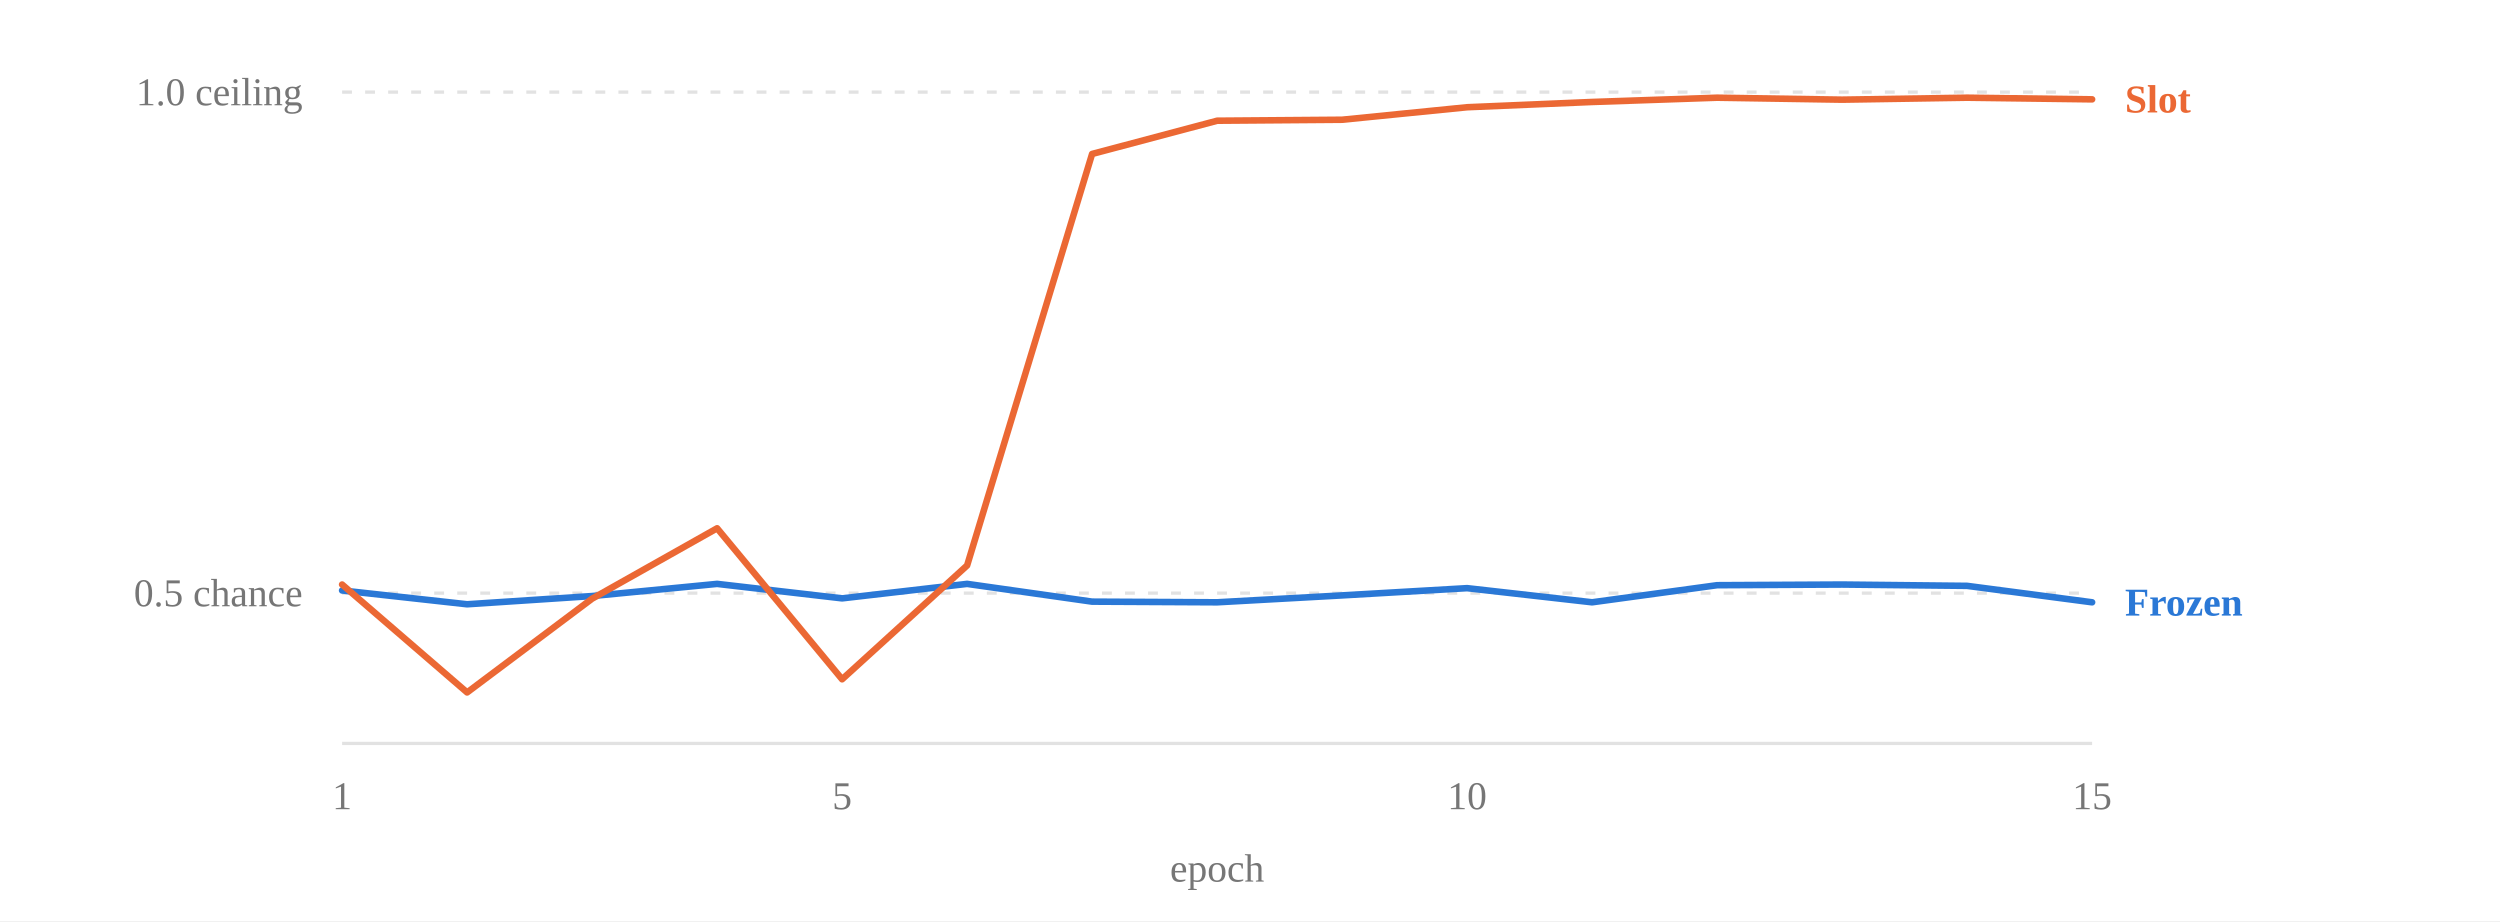
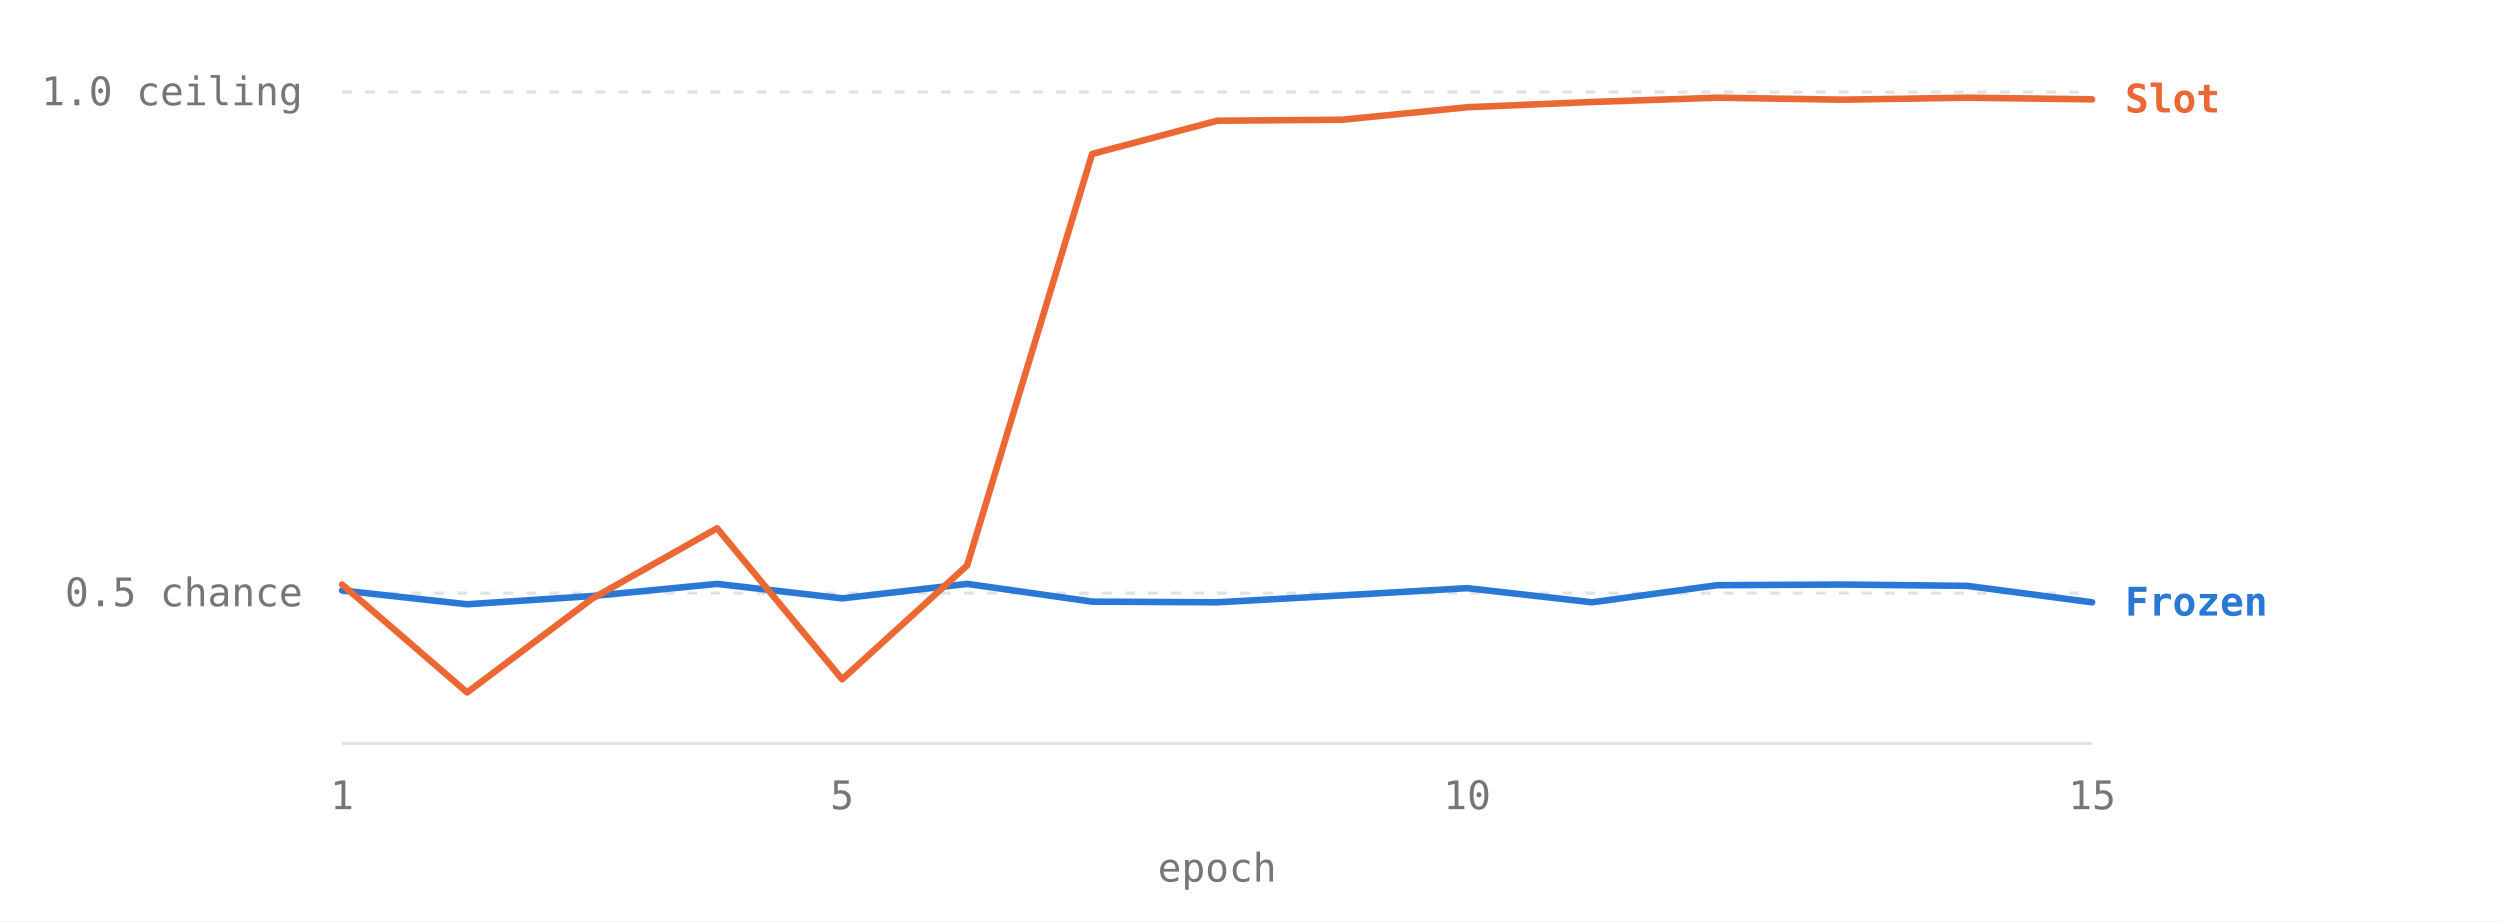
<svg xmlns="http://www.w3.org/2000/svg" viewBox="0 0 760 280" width="760" height="280" role="img" aria-label="Wall-stationary accuracy after each epoch. FROZEN stays at 0.5 throughout. SLOT sits at 0.5 for six epochs, then jumps to 0.94.">
-   <style>text { font-family: Lora, Georgia, 'Times New Roman', serif; }</style>
+   <style>text { font-family: 'IBM Plex Mono', ui-monospace, SFMono-Regular, Menlo, monospace; }</style>
  <rect x="0" y="0" width="760" height="280" fill="#ffffff" />
  <line x1="104" y1="180.308" x2="636" y2="180.308" stroke="#e2e2e2" stroke-width="1" stroke-dasharray="3 4" />
  <text x="92" y="184.308" font-size="12" fill="#767676" text-anchor="end" font-weight="400" font-style="normal">0.5  chance</text>
  <line x1="104" y1="28" x2="636" y2="28" stroke="#e2e2e2" stroke-width="1" stroke-dasharray="3 4" />
  <text x="92" y="32" font-size="12" fill="#767676" text-anchor="end" font-weight="400" font-style="normal">1.0  ceiling</text>
  <line x1="104" y1="226" x2="636" y2="226" stroke="#e2e2e2" stroke-width="1" />
  <text x="104.0" y="246" font-size="12" fill="#767676" text-anchor="middle" font-weight="400" font-style="normal">1</text>
  <text x="256.0" y="246" font-size="12" fill="#767676" text-anchor="middle" font-weight="400" font-style="normal">5</text>
  <text x="446.0" y="246" font-size="12" fill="#767676" text-anchor="middle" font-weight="400" font-style="normal">10</text>
  <text x="636.0" y="246" font-size="12" fill="#767676" text-anchor="middle" font-weight="400" font-style="normal">15</text>
  <text x="370.0" y="268" font-size="12" fill="#767676" text-anchor="middle" font-weight="400" font-style="normal">epoch</text>
  <polyline points="104.0,179.5 142.0,183.7 180.0,181.2 218.0,177.5 256.0,181.9 294.0,177.5 332.0,182.9 370.0,183.1 408.0,181.0 446.0,178.8 484.0,183.1 522.0,177.9 560.0,177.7 598.0,178.1 636.0,183.1" fill="none" stroke="#2a78d6" stroke-width="2" stroke-linejoin="round" stroke-linecap="round" />
  <text x="646" y="187.141" font-size="12" fill="#2a78d6" text-anchor="start" font-weight="700" font-style="normal">Frozen</text>
  <polyline points="104.0,177.7 142.0,210.5 180.0,182.0 218.0,160.6 256.0,206.5 294.0,171.9 332.0,46.8 370.0,36.7 408.0,36.4 446.0,32.6 484.0,31.0 522.0,29.7 560.0,30.3 598.0,29.7 636.0,30.2" fill="none" stroke="#eb6834" stroke-width="2" stroke-linejoin="round" stroke-linecap="round" />
  <text x="646" y="34.193" font-size="12" fill="#eb6834" text-anchor="start" font-weight="700" font-style="normal">Slot</text>
</svg>
